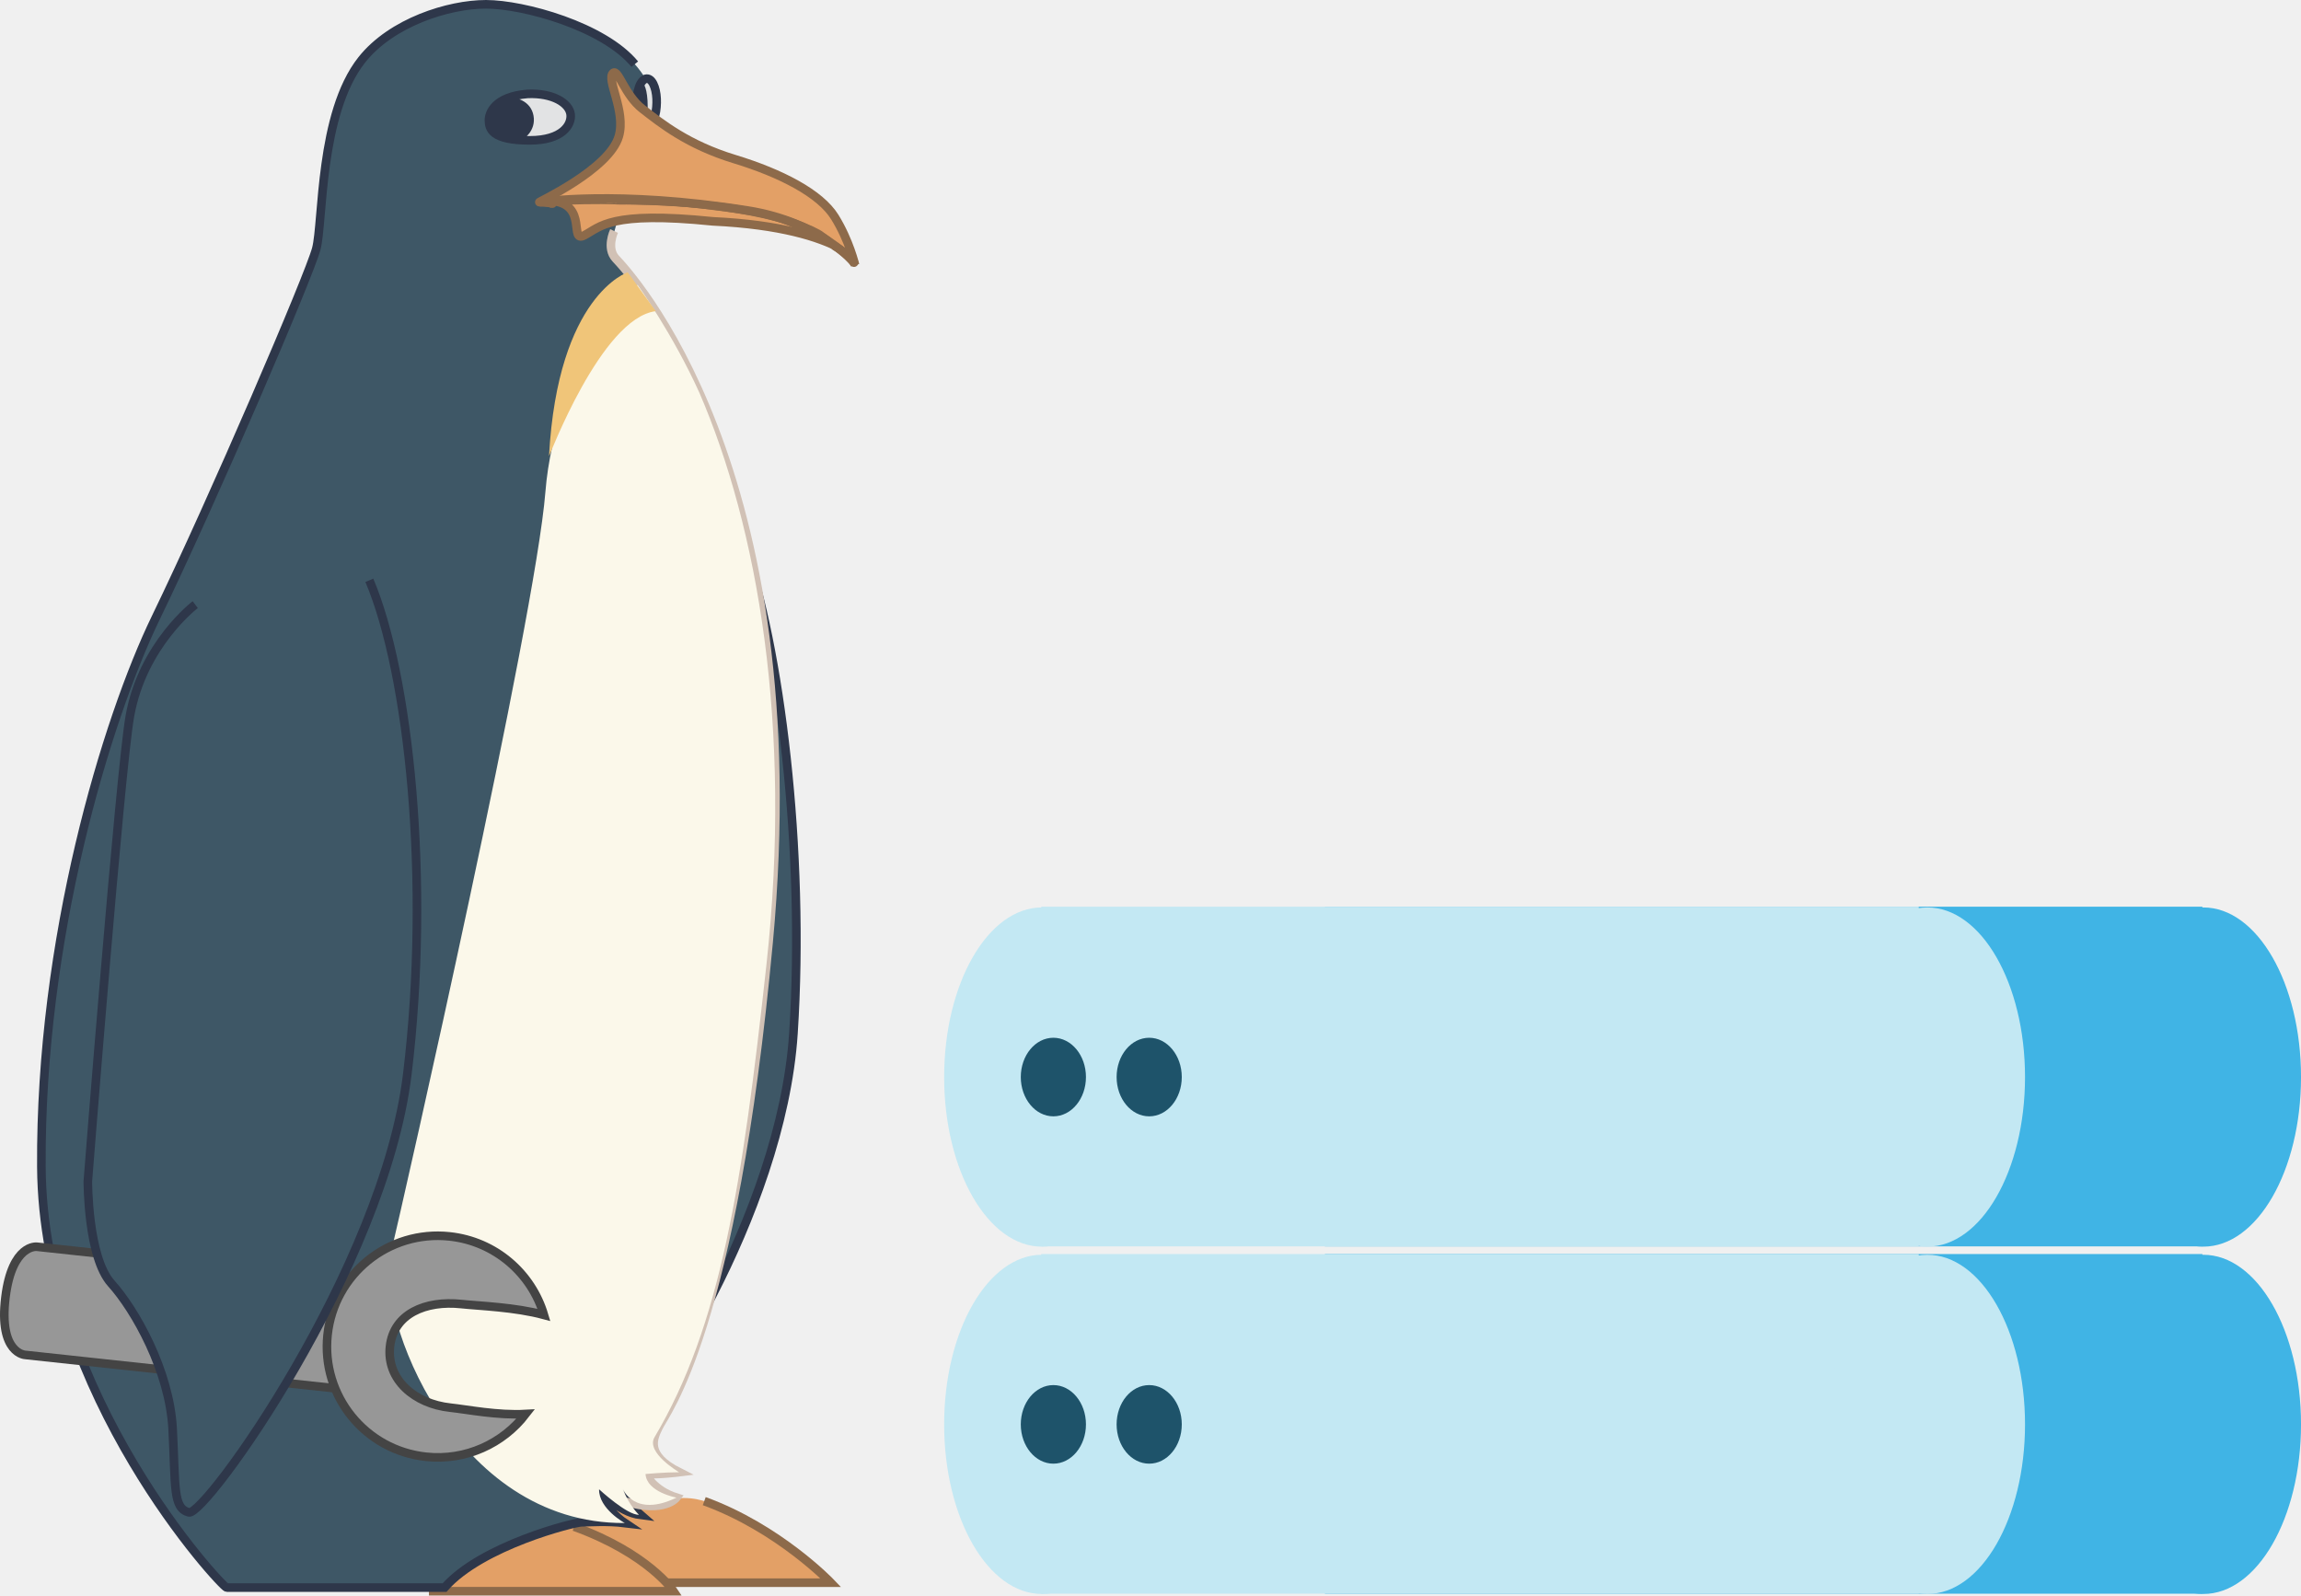
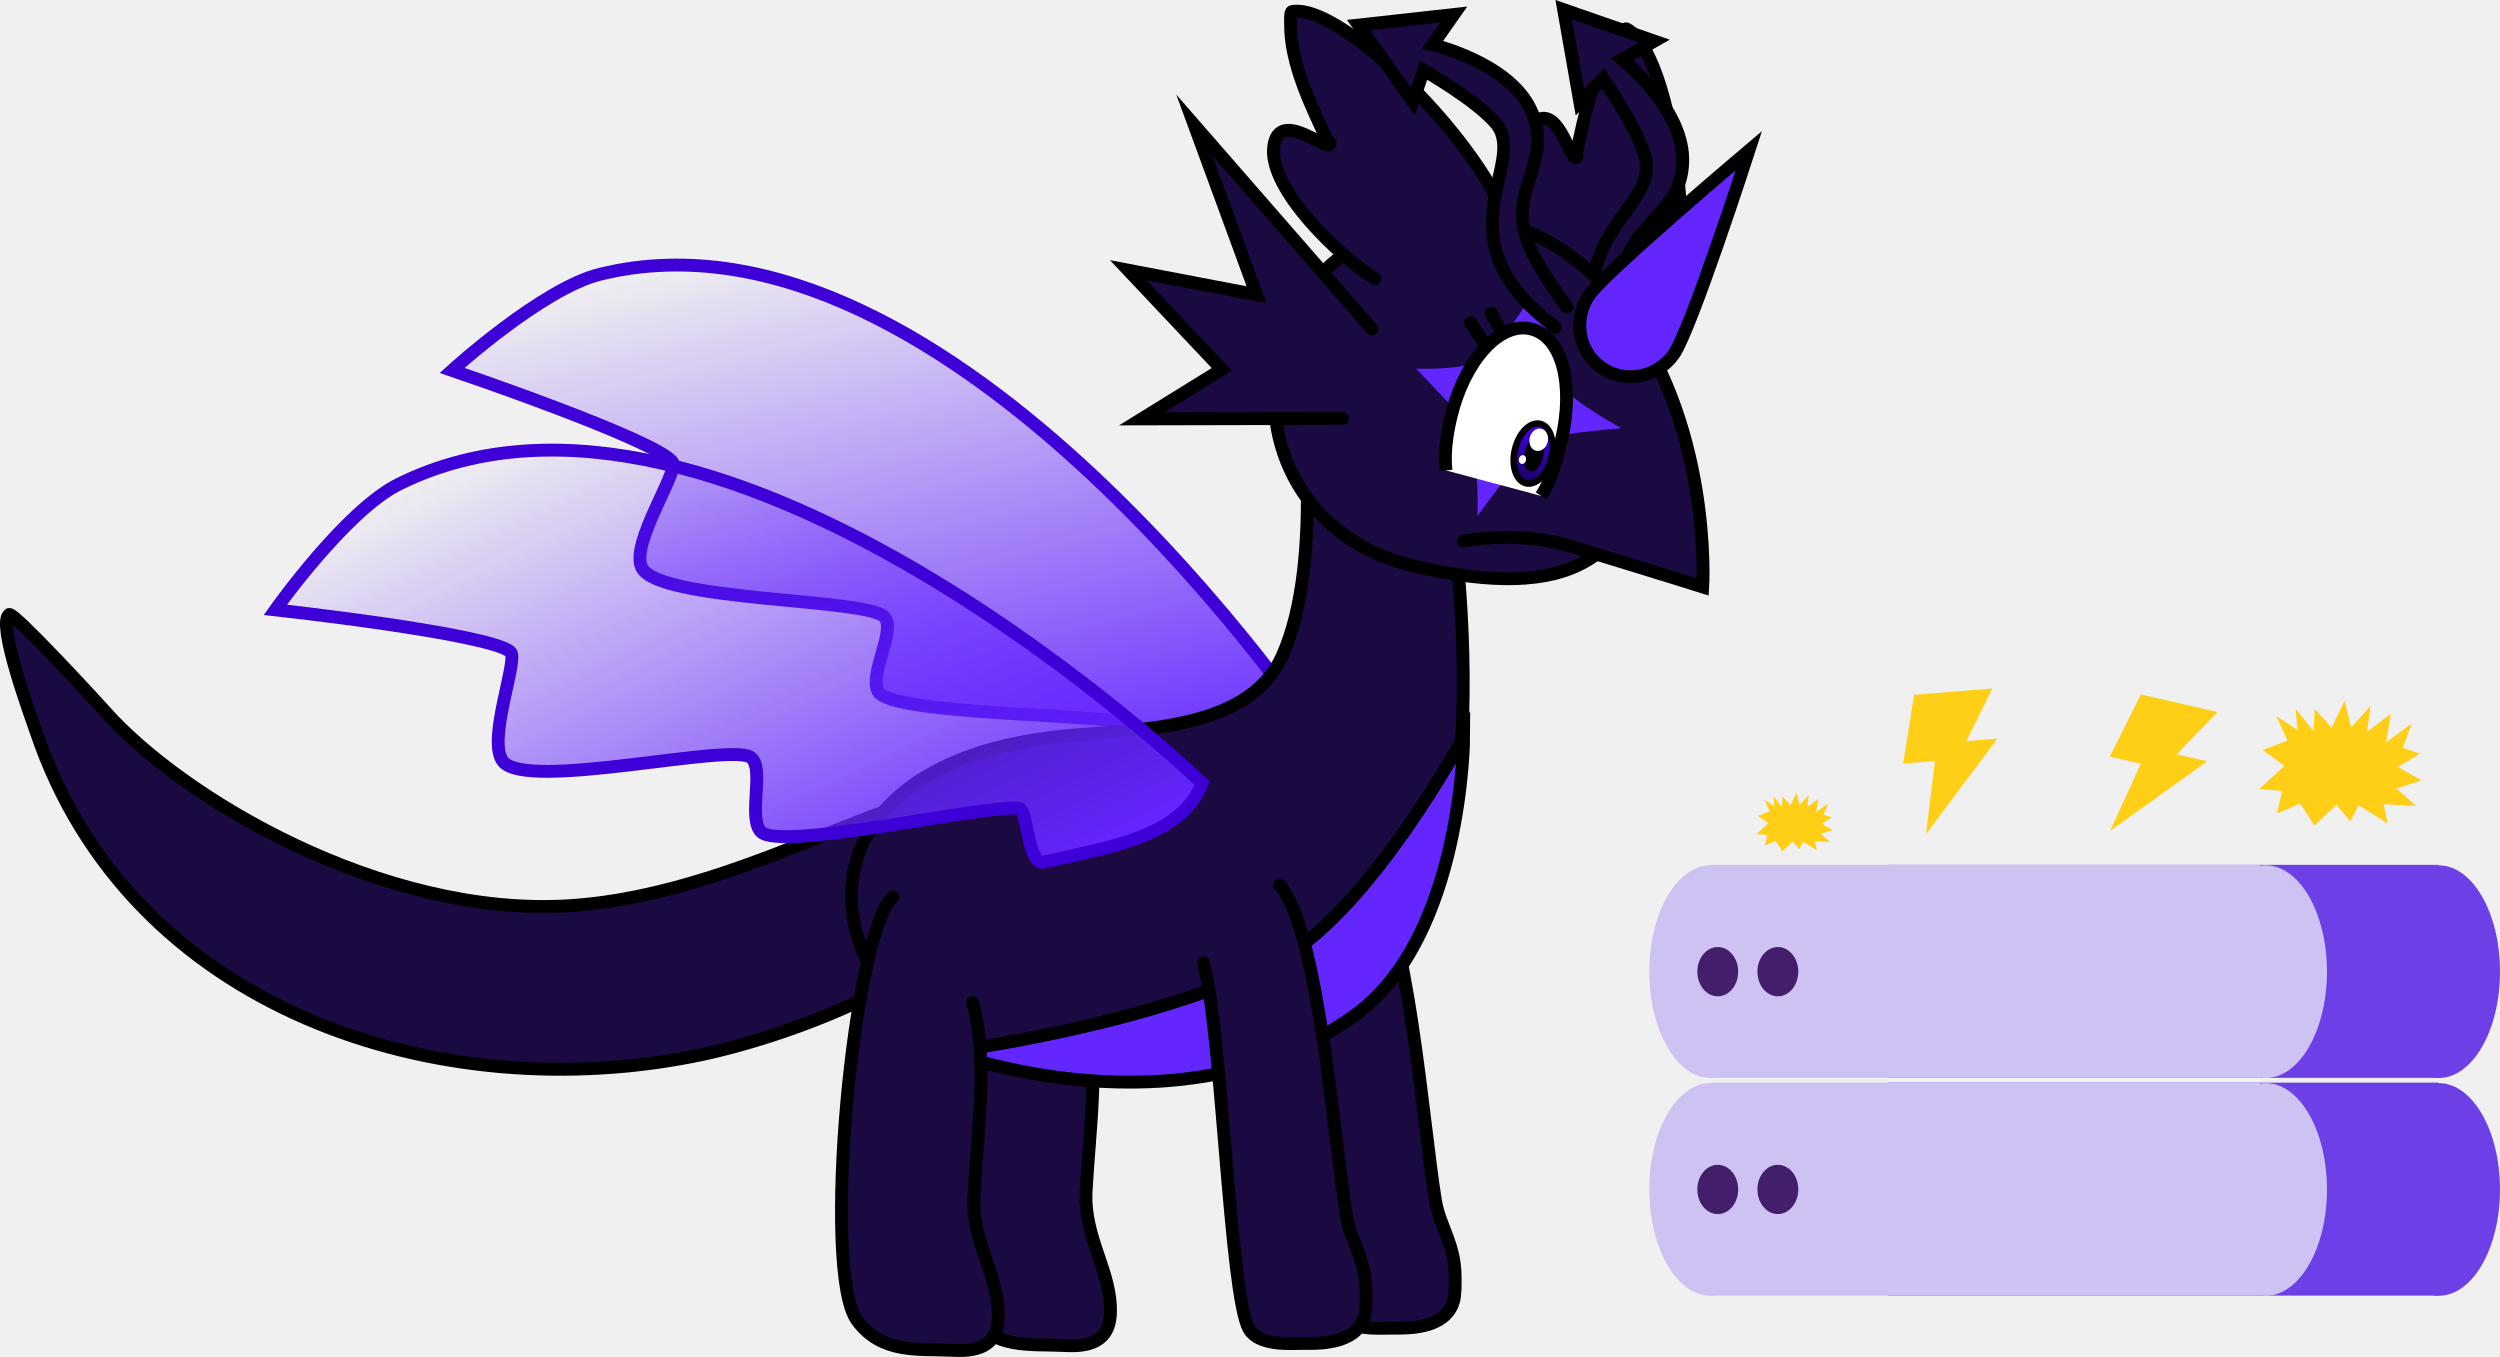
- <svg xmlns="http://www.w3.org/2000/svg" version="1.1" width="133.823" height="92.792" viewBox="0,0,133.823,92.792">
-   <g transform="translate(-172.9634,-133.5234)">
-     <g data-paper-data="{&quot;isPaintingLayer&quot;:true}" stroke-linejoin="miter" stroke-miterlimit="10" stroke-dasharray="" stroke-dashoffset="0" style="mix-blend-mode: normal">
-       <g data-paper-data="{&quot;index&quot;:null}" stroke-width="0.5" stroke-linecap="butt">
-         <path d="M201.194,225.499c3.688,-6.624 9.371,-4.651 9.371,-4.651c5.927,1.571 9.73,4.651 9.73,4.651h-19.1" fill="#e3a066" fill-rule="nonzero" stroke="none" />
-         <path d="M210.221,220.755c5.927,1.571 10.074,4.744 10.074,4.744h-19.459" fill="none" fill-rule="evenodd" stroke="#8d6a4a" />
+ <svg xmlns="http://www.w3.org/2000/svg" version="1.1" width="388.992" height="211.141" viewBox="0,0,388.992,211.141">
+   <defs>
+     <linearGradient x1="250.35" y1="109.08" x2="273.996" y2="206.42" gradientUnits="userSpaceOnUse" id="color-1">
+       <stop offset="0" stop-color="#6426ff" stop-opacity="0" />
+       <stop offset="1" stop-color="#6426ff" />
+     </linearGradient>
+     <linearGradient x1="216.654" y1="135.011" x2="260.73" y2="224.963" gradientUnits="userSpaceOnUse" id="color-2">
+       <stop offset="0" stop-color="#6426ff" stop-opacity="0" />
+       <stop offset="1" stop-color="#6426ff" />
+     </linearGradient>
+     <linearGradient x1="364.657" y1="140.125" x2="362.45" y2="149.383" gradientUnits="userSpaceOnUse" id="color-3">
+       <stop offset="0" stop-color="#4800fc" />
+       <stop offset="1" stop-color="#1a005d" />
+     </linearGradient>
+   </defs>
+   <g transform="translate(-125.0039,-74.17817)">
+     <g stroke-miterlimit="10">
+       <path d="M218.384,116.846c54.705,-13.435 111.964,72.387 111.964,72.387c-4.992,7.514 -16.257,6.595 -26.751,6.676c-2.535,0.02 -0.591,-8.442 -1.925,-8.978c-4.362,-1.753 -37.971,-1.383 -40.027,-5.162c-1.459,-2.683 2.769,-9.438 1.004,-11.563c-2.462,-2.965 -35.17,-2.368 -37.794,-7.711c-1.838,-3.741 5.846,-15.008 4.803,-16.414c-2.603,-3.513 -34.313,-14.27 -34.313,-14.27c0,0 14.014,-12.748 23.039,-14.965z" fill="url(#color-1)" stroke="#3d00d6" stroke-width="2" stroke-linecap="round" />
+       <path d="M141.224,184.73c11.927,13.535 43.173,32.16 72.245,30.379c30.262,-1.853 58.253,-24.219 64.094,-14.432c12.029,20.156 -27.244,34.178 -43.3,37.582c-40.919,8.676 -89.087,-7.012 -103.633,-50.201c-0.735,-2.182 -6.162,-16.758 -4.202,-18.265c0.635,-0.488 13.536,13.507 14.796,14.937z" fill="#1a0a41" stroke="#000000" stroke-width="2" stroke-linecap="round" />
+       <path d="M293.786,229.398c2.508,8.728 0.706,20.706 0.211,30.152c-0.386,7.365 4.115,12.634 3.775,19.146c-0.265,5.081 -4.749,4.962 -7.377,4.836c-5.051,-0.242 -10.744,0.577 -14.573,-4.631c-5.657,-7.694 -0.489,-60.965 5.592,-65.918" fill="#1a0a41" stroke="#000000" stroke-width="2" stroke-linecap="round" />
+       <path d="M337.993,209.524c6.048,6.973 8.414,39.663 10.368,51.493c0.644,3.901 3.026,6.72 3.057,11.74c0.008,1.243 0.056,2.833 -0.263,3.918c-1.303,4.432 -7.445,4.159 -9.578,4.159c-1.891,0 -6.832,0.434 -8.376,-2.254c-2.998,-5.222 -4.193,-46.133 -7.079,-56.964" fill="#1a0a41" stroke="#000000" stroke-width="2" stroke-linecap="round" />
+       <path d="M290.961,188.65c10.791,-1.016 28.224,-0.729 33.499,-12.29c6.981,-15.3 2.621,-43.76 2.621,-43.76l21.45,5.803c0,0 10.172,49.446 -1.337,77.225c-11.509,27.779 -40.317,26.573 -58.295,25.425c-35.864,-2.29 -48.298,-47.659 2.062,-52.403z" fill="#1a0a41" stroke="#000000" stroke-width="2" stroke-linecap="round" />
+       <path d="M324.184,223.413c14.02,-7.545 28.564,-34.6 28.564,-34.6c0,0 -0.115,31.172 -16.908,43.309c-26.972,19.494 -63.286,5.706 -63.286,5.706c0,0 32.503,-4.121 51.629,-14.414z" fill="#6426ff" stroke="#000000" stroke-width="2" stroke-linecap="round" />
+       <path d="M324.136,211.904c6.048,6.973 8.414,39.663 10.368,51.493c0.644,3.901 3.026,6.72 3.057,11.74c0.008,1.243 0.056,2.833 -0.263,3.918c-1.303,4.432 -7.445,4.159 -9.578,4.159c-1.891,0 -6.833,0.434 -8.376,-2.254c-2.998,-5.222 -4.193,-46.133 -7.079,-56.964" fill="#1a0a41" stroke="#000000" stroke-width="2" stroke-linecap="round" />
+       <path d="M276.335,230.145c2.508,8.728 0.706,20.706 0.211,30.152c-0.386,7.365 4.114,12.634 3.775,19.146c-0.265,5.081 -4.749,4.962 -7.377,4.836c-5.051,-0.242 -10.744,0.577 -14.573,-4.631c-5.657,-7.694 -0.489,-60.965 5.592,-65.918" fill="#1a0a41" stroke="#000000" stroke-width="2" stroke-linecap="round" />
+       <path d="M187.114,149.485c50.522,-24.913 124.937,46.546 124.937,46.546c-3.255,8.413 -14.453,9.944 -24.683,12.286c-2.471,0.566 -2.397,-8.116 -3.815,-8.352c-4.637,-0.772 -37.376,6.836 -40.199,3.589c-2.004,-2.305 0.669,-9.813 -1.512,-11.507c-3.044,-2.364 -34.854,5.27 -38.568,0.619c-2.601,-3.257 2.473,-15.915 1.151,-17.064c-3.299,-2.869 -36.582,-6.537 -36.582,-6.537c0,0 10.936,-15.469 19.271,-19.58z" fill="url(#color-2)" stroke="#3d00d6" stroke-width="2" stroke-linecap="round" />
+       <path d="M363.216,119.57c-2.244,-5.592 -4.91,-21.329 -0.02,-26.006c4.206,-4.023 5.918,5.609 7.09,5.122c0.266,-0.111 -0.013,-0.582 0.047,-0.863c1.226,-5.743 2.677,-12.957 6.328,-17.673c0.216,-0.278 1.101,-1.634 1.415,-1.473c8.325,4.253 12.808,47.561 2.775,52.216" fill="#1a0a41" stroke="#000000" stroke-width="2" stroke-linecap="round" />
+       <path d="M374.586,128.36c-6.902,-17.427 8.482,-21.695 6.425,-29.663c-1.179,-4.569 -6.577,-12.314 -6.577,-12.314l-3.609,3.677l-2.52,-14.38l14.091,4.893l-5.004,2.83c0,0 9.308,7.402 9.438,15.43c0.135,8.293 -7.4,9.784 -8.966,16.608c-0.909,3.961 0.093,9.832 0.828,13.788" fill="#1a0a41" stroke="#000000" stroke-width="2" stroke-linecap="round" />
+       <path d="M381.479,145.976c-3.472,14.565 -11.55,22.012 -36.166,16.359c-17.263,-3.965 -24.677,-19.025 -21.204,-33.59c3.472,-14.565 18.711,-23.41 34.035,-19.757c15.325,3.654 26.808,22.423 23.335,36.987z" fill="#1a0a41" stroke="#000000" stroke-width="2" stroke-linecap="butt" />
+       <path d="M337.414,111.673c0,0 21.732,-12.492 39.37,9.583c14.748,18.458 13.164,44.253 13.164,44.253c0,0 -6.496,-2.051 -21.128,-6.518c-7.953,-2.247 -16.133,-0.627 -16.133,-0.627" fill="#1a0a41" stroke="#000000" stroke-width="2" stroke-linecap="round" />
+       <path d="M338.956,117.524c-5.17,-3.096 -16.81,-14.016 -15.746,-20.698c0.916,-5.748 8.106,0.887 8.744,-0.209c0.145,-0.249 -0.362,-0.455 -0.485,-0.716c-2.497,-5.316 -5.705,-11.938 -5.65,-17.901c0.003,-0.352 -0.111,-1.967 0.236,-2.029c9.202,-1.648 38.967,30.129 33.792,39.904" fill="#1a0a41" stroke="#000000" stroke-width="2" stroke-linecap="round" />
+       <path d="M333.865,139.286l-31.216,0.073l12.462,-7.707l-14.555,-15.431l19.964,3.816l-9.686,-26.399l27.632,31.713" fill="#1a0a41" stroke="#000000" stroke-width="2" stroke-linecap="round" />
+       <path d="M367.985,134.28c2.239,2.734 9.337,6.534 9.337,6.534c0,0 -8.768,0.631 -11.64,1.651c-3.125,1.11 -10.771,11.983 -10.771,11.983c0,0 0.309,-12.473 -1.933,-14.855c-2.368,-2.517 -7.622,-8.061 -7.622,-8.061c0,0 6.389,0.303 9.679,-1.093c2.862,-1.214 9.95,-12.874 9.95,-12.874c0,0 0.817,14.047 3.001,16.715z" fill="#6426ff" stroke="#000000" stroke-width="0" stroke-linecap="round" />
+       <path d="M367.024,125.097c-18.688,-13.947 -3.982,-25.397 -9.266,-31.705c-3.03,-3.617 -11.234,-8.287 -11.234,-8.287l-1.676,4.872l-8.461,-11.898l14.826,-1.644l-3.3,4.707c0,0 11.586,2.679 15.157,9.87c3.689,7.429 -2.472,12.015 -0.95,18.85c0.883,3.967 4.313,8.835 6.678,12.091" fill="#1a0a41" stroke="#000000" stroke-width="2" stroke-linecap="round" />
+       <path d="M385.389,129.368c-2.677,3.671 -7.752,4.53 -11.333,1.918c-3.582,-2.612 -4.315,-7.706 -1.638,-11.377c2.677,-3.671 24.707,-22.3 24.707,-22.3c0,0 -9.059,28.088 -11.736,31.759z" fill="#6426ff" stroke="#000000" stroke-width="2" stroke-linecap="round" />
+       <path d="M359.84,128.158l-2.773,-5.242" fill="none" stroke="#000000" stroke-width="2" stroke-linecap="round" />
+       <path d="M357.005,129.27l-3.191,-4.895" fill="none" stroke="#000000" stroke-width="2" stroke-linecap="round" />
+       <path d="M349.996,147.377c-0.276,-2.59 0.059,-5.359 0.78,-8.381c2.053,-8.61 7.53,-14.812 12.421,-13.646c4.891,1.166 6.799,8.733 4.746,17.343c-0.762,3.197 -1.625,6.396 -3.152,8.646" fill="#ffffff" stroke="#000000" stroke-width="2" stroke-linecap="butt" />
+       <path d="M366.378,145.427c-0.61,2.557 -2.368,4.328 -3.928,3.956c-1.56,-0.372 -2.33,-2.746 -1.721,-5.303c0.61,-2.557 2.368,-4.328 3.928,-3.956c1.56,0.372 2.33,2.746 1.721,5.303z" fill="url(#color-3)" stroke="#000000" stroke-width="1" stroke-linecap="butt" />
+       <path d="M365.159,145.096c-0.387,1.622 -1.28,2.607 -2.08,2.416c-0.8,-0.191 -1.203,-1.485 -0.816,-3.107c0.387,-1.622 1.305,-2.601 2.105,-2.41c0.8,0.191 1.178,1.479 0.791,3.101z" fill="#000000" stroke="#000000" stroke-width="0" stroke-linecap="butt" />
+       <path d="M365.819,142.936c-0.226,0.948 -1.035,1.567 -1.807,1.383c-0.772,-0.184 -1.214,-1.102 -0.988,-2.05c0.226,-0.948 1.035,-1.567 1.807,-1.383c0.772,0.184 1.214,1.102 0.988,2.05z" fill="#ffffff" stroke="#000000" stroke-width="0" stroke-linecap="butt" />
+       <path d="M362.442,145.81c-0.089,0.372 -0.406,0.615 -0.709,0.543c-0.303,-0.072 -0.477,-0.432 -0.388,-0.805c0.089,-0.372 0.406,-0.615 0.709,-0.543c0.303,0.072 0.477,0.432 0.388,0.805z" fill="#ffffff" stroke="#000000" stroke-width="0" stroke-linecap="butt" />
+       <g stroke="none" stroke-width="0" stroke-linecap="butt">
+         <g>
+           <path d="M418.771,275.77v-33.137h85.604v33.137z" fill="#6c40e6" />
+           <path d="M391.1,275.77v-33.137h85.604v33.137z" fill="#cec2f2" />
+           <path d="M513.996,259.251c0,9.138 -4.269,16.546 -9.535,16.546c-5.266,0 -9.535,-7.408 -9.535,-16.546c0,-9.138 4.269,-16.546 9.535,-16.546c5.266,0 9.535,7.408 9.535,16.546z" fill="#6c40e6" />
+           <path d="M400.695,259.251c0,9.138 -4.269,16.546 -9.535,16.546c-5.266,0 -9.535,-7.408 -9.535,-16.546c0,-9.138 4.269,-16.546 9.535,-16.546c5.266,0 9.535,7.408 9.535,16.546z" fill="#cec2f2" />
+           <path d="M487.073,259.251c0,9.138 -4.269,16.546 -9.535,16.546c-5.266,0 -9.535,-7.408 -9.535,-16.546c0,-9.138 4.269,-16.546 9.535,-16.546c5.266,0 9.535,7.408 9.535,16.546z" fill="#cec2f2" />
+         </g>
+         <path d="M395.46,259.251c0,2.117 -1.423,3.833 -3.178,3.833c-1.755,0 -3.178,-1.716 -3.178,-3.833c0,-2.117 1.423,-3.833 3.178,-3.833c1.755,0 3.178,1.716 3.178,3.833z" fill="#421e6b" />
+         <path d="M404.808,259.251c0,2.117 -1.423,3.833 -3.178,3.833c-1.755,0 -3.178,-1.716 -3.178,-3.833c0,-2.117 1.423,-3.833 3.178,-3.833c1.755,0 3.178,1.716 3.178,3.833z" fill="#421e6b" />
      </g>
-       <g data-paper-data="{&quot;index&quot;:null}" stroke-width="0.5" stroke-linecap="butt">
-         <path d="M207.323,225.57c2.696,-6.624 6.85,-4.651 6.85,-4.651c4.333,1.571 7.112,4.651 7.112,4.651h-13.962" fill="#e3a066" fill-rule="nonzero" stroke="none" />
-         <path d="M213.921,220.826c4.333,1.571 7.364,4.744 7.364,4.744h-14.225" fill="none" fill-rule="evenodd" stroke="#8d6a4a" />
+       <g stroke="none" stroke-width="0" stroke-linecap="butt">
+         <g>
+           <path d="M418.771,241.886v-33.137h85.604v33.137z" fill="#6c40e6" />
+           <path d="M391.1,241.886v-33.137h85.604v33.137z" fill="#cec2f2" />
+           <path d="M513.996,225.367c0,9.138 -4.269,16.546 -9.535,16.546c-5.266,0 -9.535,-7.408 -9.535,-16.546c0,-9.138 4.269,-16.546 9.535,-16.546c5.266,0 9.535,7.408 9.535,16.546z" fill="#6c40e6" />
+           <path d="M400.695,225.367c0,9.138 -4.269,16.546 -9.535,16.546c-5.266,0 -9.535,-7.408 -9.535,-16.546c0,-9.138 4.269,-16.546 9.535,-16.546c5.266,0 9.535,7.408 9.535,16.546z" fill="#cec2f2" />
+           <path d="M487.073,225.367c0,9.138 -4.269,16.546 -9.535,16.546c-5.266,0 -9.535,-7.408 -9.535,-16.546c0,-9.138 4.269,-16.546 9.535,-16.546c5.266,0 9.535,7.408 9.535,16.546z" fill="#cec2f2" />
+         </g>
+         <path d="M395.46,225.367c0,2.117 -1.423,3.833 -3.178,3.833c-1.755,0 -3.178,-1.716 -3.178,-3.833c0,-2.117 1.423,-3.833 3.178,-3.833c1.755,0 3.178,1.716 3.178,3.833z" fill="#421e6b" />
+         <path d="M404.808,225.367c0,2.117 -1.423,3.833 -3.178,3.833c-1.755,0 -3.178,-1.716 -3.178,-3.833c0,-2.117 1.423,-3.833 3.178,-3.833c1.755,0 3.178,1.716 3.178,3.833z" fill="#421e6b" />
      </g>
-       <g data-paper-data="{&quot;index&quot;:null}" stroke-width="0.5" stroke-linecap="butt">
-         <path d="M216.206,165.22c2.09,5.752 3.598,17.756 2.902,28.41c-0.696,10.654 -8.676,22.485 -9.453,22.039c-0.777,-0.446 -0.684,-1.574 -0.957,-4.907c-0.272,-3.333 -2.056,-7.219 -3.247,-9.005c-1.191,-1.786 -1.348,-6.077 -1.348,-6.077c0,0 0.629,-22.775 0.978,-25.786c0.449,-3.878 2.871,-5.476 2.871,-5.476" fill="#3e5766" fill-rule="nonzero" stroke="none" />
-         <path d="M216.206,165.22c2.09,5.752 3.598,17.756 2.902,28.41c-0.696,10.654 -8.676,22.485 -9.453,22.039c-0.777,-0.446 -0.684,-1.574 -0.957,-4.907c-0.272,-3.333 -2.056,-7.219 -3.247,-9.005c-1.191,-1.786 -1.348,-6.077 -1.348,-6.077c0,0 0.629,-22.775 0.978,-25.786c0.449,-3.878 2.871,-5.476 2.871,-5.476" fill="none" fill-rule="evenodd" stroke="#2e374a" />
-       </g>
-       <g data-paper-data="{&quot;index&quot;:null}" stroke-width="0.5" stroke-linecap="butt">
-         <path d="M198.175,226.065c3.105,-3.164 8.182,-3.754 8.182,-3.754c4.333,1.571 5.78,3.754 5.78,3.754h-13.962" fill="#e3a066" fill-rule="nonzero" stroke="none" />
-         <path d="M206.356,222.311c4.333,1.571 5.78,3.754 5.78,3.754h-14.225" fill="none" fill-rule="evenodd" stroke="#8d6a4a" />
-       </g>
-       <path d="M209.881,137.254c0.229,0.259 0.424,0.521 0.588,0.786c0.077,0.298 0.217,0.57 0.405,0.802c1.356,3.416 -1.721,6.892 -1.721,6.892c0,0 -1.469,2.816 0.319,3.625c-0.233,13.473 -1.421,41.428 -1.43,41.898c-0.013,0.675 0.972,28.183 1.109,28.711c0.227,0.874 1.08,1.667 1.08,1.667c-1.36,-0.169 -2.426,-1.498 -2.426,-1.498c0.313,1.181 1.494,1.962 1.494,1.962c-1.026,-0.124 -2.056,-0.046 -2.517,-0.043c-0.419,0.002 -5.816,1.35 -7.961,3.797h-12.672c-0.252,0 -10.695,-11.222 -10.778,-24.47c-0.083,-13.248 3.783,-26.011 6.652,-31.929c3.331,-6.873 8.93,-19.915 9.337,-21.465c0.407,-1.55 0.164,-7.855 2.648,-10.988c1.725,-2.177 5.041,-3.227 7.223,-3.227c2.182,0 6.769,1.354 8.651,3.481z" data-paper-data="{&quot;index&quot;:null}" fill="#3e5766" fill-rule="nonzero" stroke="none" stroke-width="0.5" stroke-linecap="butt" />
-       <path d="M209.15,219.968c0.172,0.888 1.08,1.667 1.08,1.667c-1.36,-0.169 -2.426,-1.498 -2.426,-1.498c0.313,1.181 1.494,1.962 1.494,1.962c-1.026,-0.124 -2.056,-0.046 -2.517,-0.043c-0.419,0.002 -5.816,1.35 -7.961,3.797h-12.672c-0.252,0 -10.695,-11.222 -10.778,-24.47c-0.082,-13.248 3.784,-26.011 6.652,-31.929c3.332,-6.873 8.93,-19.915 9.337,-21.465c0.407,-1.55 0.165,-7.855 2.648,-10.988c1.726,-2.177 5.041,-3.227 7.223,-3.227c2.182,0 6.847,1.287 8.651,3.481" data-paper-data="{&quot;index&quot;:null}" fill="none" fill-rule="evenodd" stroke="#2e374a" stroke-width="0.5" stroke-linecap="butt" />
-       <g data-paper-data="{&quot;index&quot;:null}" stroke-width="0.5" stroke-linecap="butt">
-         <path d="M208.678,146.958c0,0 -0.472,0.993 0.095,1.603c0.706,0.759 11.469,12.037 8.892,39.743c-2.113,22.698 -5.965,27.307 -6.407,28.24c-0.294,0.621 -0.803,1.588 1.202,2.6c0,0 -1.252,0.156 -1.955,0.103c0,0 0.456,0.951 1.801,1.374c0,0 -0.689,0.914 -2.942,0.239" fill="none" fill-rule="evenodd" stroke="#d1c1b5" />
-         <g fill-rule="nonzero" stroke="none">
-           <path d="M210.043,150.091c0,0 2.056,2.863 3.596,6.275c3.376,7.805 5.42,19.386 3.901,33.247c-1.401,12.784 -2.65,20.988 -6.51,27.495c-0.529,0.892 1.431,2.037 1.431,2.037c-0.839,0 -1.955,0.103 -1.955,0.103c0.063,1.055 1.801,1.374 1.801,1.374c-2.435,1.182 -3.117,-0.494 -3.117,-0.494c0.38,0.981 0.933,1.489 0.933,1.489c-0.673,0.042 -2.318,-1.48 -2.318,-1.48c-0.022,1.139 1.494,1.962 1.494,1.962c-9.978,0.065 -14.455,-12.109 -13.634,-15.568c0.821,-3.459 8.427,-36.959 9.017,-44.384c0.59,-7.426 5.361,-12.056 5.361,-12.056" fill="#fbf8ea" />
-           <path d="M204.893,160.043c0.515,-9.372 4.578,-10.684 4.578,-10.684l1.63,2.259c-3.185,0.412 -6.214,8.538 -6.208,8.425" fill="#f0c579" />
-         </g>
-       </g>
-       <g data-paper-data="{&quot;index&quot;:null}" stroke-linecap="butt">
-         <path d="M211.153,139.221c0.027,0.592 -0.091,1.517 -0.563,1.544c-0.553,0.032 -0.597,-0.654 -0.607,-1.13c-0.008,-0.393 0.051,-1.389 0.531,-1.574c0.362,-0.084 0.608,0.5 0.638,1.16" fill="#e2e3e4" fill-rule="nonzero" stroke="none" stroke-width="1" />
-         <path d="M210.493,140.751c-0.03,0.065 -0.216,-0.029 -0.216,-0.029c0,0 -0.234,-0.26 -0.29,-0.871c-0.057,-0.611 0.117,-1.18 0.117,-1.18c0,0 0.064,-0.3 0.149,-0.337c0.085,-0.037 0.315,0.147 0.369,1.039c0.053,0.895 -0.128,1.377 -0.128,1.377" fill="#2e374a" fill-rule="nonzero" stroke="none" stroke-width="1" />
-         <path d="M210.59,140.808c-0.553,0.032 -0.597,-0.654 -0.607,-1.13c-0.008,-0.393 0.051,-1.389 0.531,-1.574c0.362,-0.084 0.608,0.5 0.638,1.16c0.027,0.592 -0.091,1.517 -0.563,1.544z" fill="none" fill-rule="evenodd" stroke="#2e374a" stroke-width="0.5" />
-       </g>
-       <g data-paper-data="{&quot;index&quot;:null}" stroke-linecap="butt">
-         <path d="M206.15,140.135c0.07,0.593 -0.469,1.508 -2.377,1.508c-2.235,0 -2.365,-0.687 -2.373,-1.163c-0.007,-0.393 0.297,-1.383 2.25,-1.539c1.468,-0.063 2.422,0.534 2.5,1.194" fill="#e2e3e4" fill-rule="nonzero" stroke="none" stroke-width="1" />
-         <path d="M203.384,141.623c-0.123,0.063 -0.87,-0.041 -0.87,-0.041c0,0 -0.927,-0.273 -1.115,-0.886c-0.188,-0.613 0.552,-1.171 0.552,-1.171c0,0 0.278,-0.296 0.623,-0.327c0.346,-0.032 1.262,0.165 1.419,1.058c0.156,0.896 -0.61,1.367 -0.61,1.367" fill="#2e374a" fill-rule="nonzero" stroke="none" stroke-width="1" />
-         <path d="M203.773,141.686c-2.235,0 -2.365,-0.687 -2.373,-1.163c-0.007,-0.393 0.297,-1.383 2.25,-1.539c1.468,-0.063 2.422,0.534 2.5,1.194c0.07,0.593 -0.469,1.508 -2.377,1.508z" fill="none" fill-rule="evenodd" stroke="#2e374a" stroke-width="0.5" />
-       </g>
-       <g stroke-width="0.5">
-         <g data-paper-data="{&quot;index&quot;:null}" stroke-linecap="butt">
-           <path d="M206.94,147.212c-0.898,0.469 0.235,-1.792 -1.849,-2c1.454,-0.06 2.901,-0.065 4.337,-0.155c0.149,-0.009 0.339,-0.04 0.546,-0.078c0.086,-0.001 0.171,-0.008 0.254,-0.022c0.358,-0.021 0.722,-0.071 1.106,-0.019c0.31,0.043 3.212,0.389 4.121,0.59c1.879,0.414 4.183,0.786 5.862,2.039c0.177,0.132 0.364,0.27 0.549,0.415c-1.251,-0.673 -3.493,-1.4 -7.452,-1.587c-5.993,-0.613 -6.533,0.324 -7.475,0.816z" fill="#e3a066" fill-rule="nonzero" stroke="none" />
-           <path d="M207.484,145.183c0.153,-0.017 0.328,-0.037 0.523,-0.06c0.475,-0.016 0.948,-0.037 1.421,-0.066c0.05,-0.003 0.105,-0.009 0.163,-0.016c1.281,0.015 2.879,0.08 4.526,0.264c0.55,0.079 1.046,0.159 1.338,0.223c1.879,0.414 4.183,0.786 5.862,2.039c0.095,0.071 0.192,0.143 0.29,0.217c-0.285,-0.144 -0.606,-0.293 -0.95,-0.477c-0.361,-0.171 -0.759,-0.336 -1.186,-0.491c-0.429,-0.148 -0.885,-0.292 -1.361,-0.417c-0.953,-0.251 -1.984,-0.446 -3.018,-0.591c-2.07,-0.293 -4.153,-0.378 -5.71,-0.389c-0.389,0.015 -0.747,-0.012 -1.065,-0.04c-0.318,-0.02 -0.595,-0.036 -0.823,-0.05c-0.228,-0.012 -0.408,-0.021 -0.531,-0.027c-0.121,-0.006 -0.187,-0.003 -0.187,-0.003z" fill="#8d6a4a" fill-rule="nonzero" stroke="none" />
-           <path d="M215.594,145.545c3.552,0.402 6.273,2.438 6.273,2.438c-1.251,-0.673 -3.493,-1.4 -7.452,-1.587c-5.993,-0.613 -6.533,0.324 -7.475,0.816c-0.898,0.469 0.235,-1.792 -1.849,-2c0,0 4.928,-0.298 10.503,0.333z" fill="none" fill-rule="evenodd" stroke="#8d6a4a" />
-         </g>
-         <path d="M212.616,142.823c0,0 2.906,0.047 4.83,1.459c1.515,1.112 4.352,3.651 4.352,3.651" data-paper-data="{&quot;index&quot;:null}" fill="none" fill-rule="nonzero" stroke="#8d6a4a" stroke-linecap="round" />
-         <g data-paper-data="{&quot;index&quot;:null}">
-           <path d="M206.955,143.722c0.721,-0.597 1.998,-2.269 1.998,-2.269c0.43,-1.474 -0.766,-3.334 -0.325,-3.688c0.294,-0.236 0.665,1.29 1.696,2.09c1.104,0.857 2.647,2.095 5.359,2.921c2.712,0.826 4.984,2.006 5.829,3.37c0.846,1.364 1.179,2.785 1.179,2.785c0,0 -0.212,-0.538 -1.233,-1.132c-0.413,-0.369 -0.965,-0.658 -1.564,-0.887c-0.601,-0.423 -1.62,-0.616 -2.17,-0.801c-2.095,-0.705 -4.349,-0.703 -6.533,-0.984c-0.132,-0.017 -0.267,-0.012 -0.404,0.002c-0.224,-0.03 -0.452,0.02 -0.679,0.087c-0.11,0.008 -0.219,0.008 -0.326,-0.007l-0.007,-0.007c-0.083,0.009 -0.186,0.023 -0.301,0.044c-0.272,-0.028 -0.539,0.013 -0.787,0.109c-1.378,-0.165 -2.324,-0.184 -3.593,0.009c-0.203,-0.06 -0.453,-0.092 -0.763,-0.084c0,0 1.815,-0.887 2.624,-1.558z" fill="#e3a066" fill-rule="nonzero" stroke="none" stroke-linecap="butt" />
-           <path d="M221.267,147.641c-0.385,-0.295 -0.862,-0.534 -1.373,-0.729c-0.601,-0.423 -1.62,-0.616 -2.17,-0.801c-2.095,-0.705 -4.349,-0.703 -6.533,-0.984c-0.132,-0.017 -0.267,-0.012 -0.404,0.002c-0.224,-0.03 -0.452,0.02 -0.679,0.087c-0.11,0.008 -0.219,0.008 -0.326,-0.007l-0.007,-0.007c-0.083,0.009 -0.186,0.023 -0.301,0.044c-0.272,-0.028 -0.539,0.013 -0.787,0.109c-0.653,-0.078 -1.21,-0.123 -1.749,-0.129l0.114,-0.021c0.228,-0.031 0.505,-0.069 0.822,-0.112c0.159,-0.019 0.328,-0.04 0.507,-0.061c0.179,-0.018 0.366,-0.005 0.561,-0.013c1.564,-0.023 3.651,0.015 5.721,0.265c1.035,0.124 2.065,0.298 3.017,0.532c0.477,0.117 0.933,0.254 1.362,0.395c0.427,0.15 0.826,0.311 1.188,0.479c0.176,0.096 0.356,0.162 0.511,0.265c0.151,0.108 0.294,0.211 0.428,0.307c0.258,0.213 0.48,0.397 0.644,0.577c0.175,0.164 0.284,0.325 0.365,0.427c0.079,0.103 0.121,0.157 0.121,0.157c0,0 -0.051,-0.045 -0.145,-0.129c-0.094,-0.084 -0.228,-0.211 -0.419,-0.342c-0.129,-0.103 -0.289,-0.204 -0.469,-0.31z" fill="#8d6a4a" fill-rule="nonzero" stroke="none" stroke-linecap="butt" />
-           <path d="M205.094,145.364c-0.203,-0.06 -0.453,-0.092 -0.763,-0.084c-0.088,0.002 4.06,-1.9 4.622,-3.827c0.43,-1.474 -0.766,-3.334 -0.325,-3.688c0.294,-0.236 0.665,1.29 1.696,2.09c1.104,0.857 2.647,2.095 5.359,2.921c2.712,0.826 4.984,2.006 5.829,3.37c0.846,1.364 1.179,2.785 1.179,2.785c0,0 -0.212,-0.538 -1.233,-1.132" fill="none" fill-rule="evenodd" stroke="#8d6a4a" stroke-linecap="butt" />
-           <path d="M205.094,145.364c-0.203,-0.06 -0.453,-0.092 -0.763,-0.084c0,0 4.486,-0.725 12.125,0.487c4.207,0.667 6.178,3.03 6.178,3.03" fill="none" fill-rule="nonzero" stroke="#8d6a4a" stroke-linecap="round" />
-         </g>
-       </g>
-       <g fill="#979797" fill-rule="nonzero" stroke="#444444" stroke-width="0.5" stroke-linecap="butt">
-         <path d="M175.108,206.031l20.323,2.189l-0.669,6.292l-20.323,-2.189c0,0 -1.565,-0.053 -1.158,-3.355c0.384,-3.114 1.827,-2.937 1.827,-2.937z" />
-         <path d="M199.103,205.429c2.664,0.283 4.775,2.151 5.496,4.567c-1.695,-0.456 -3.742,-0.519 -4.806,-0.632c-2.076,-0.221 -3.946,0.563 -4.15,2.48c-0.204,1.917 1.433,3.325 3.51,3.546c0.979,0.104 2.742,0.462 4.384,0.369c-1.322,1.721 -3.481,2.733 -5.796,2.487c-3.539,-0.376 -6.104,-3.55 -5.727,-7.09c0.376,-3.539 3.55,-6.104 7.09,-5.727z" />
-       </g>
-       <g data-paper-data="{&quot;index&quot;:null}" stroke-width="0.5" stroke-linecap="butt">
-         <path d="M194.444,167.273c2.297,5.408 3.577,17.47 2.207,28.731c-1.37,11.26 -11.768,25.728 -12.704,25.476c-0.936,-0.252 -0.767,-1.449 -0.942,-4.838c-0.175,-3.39 -2.184,-6.942 -3.565,-8.473c-1.381,-1.531 -1.368,-5.948 -1.368,-5.948c0,0 1.871,-23.837 2.447,-27.061c0.74,-4.152 3.799,-6.472 3.799,-6.472" fill="#3e5766" fill-rule="nonzero" stroke="none" />
-         <path d="M194.444,167.273c2.297,5.408 3.577,17.47 2.207,28.731c-1.37,11.26 -11.768,25.728 -12.704,25.476c-0.936,-0.252 -0.767,-1.449 -0.942,-4.838c-0.175,-3.39 -2.184,-6.942 -3.565,-8.473c-1.381,-1.531 -1.368,-5.948 -1.368,-5.948c0,0 1.871,-23.837 2.447,-27.061c0.74,-4.152 3.799,-6.472 3.799,-6.472" fill="none" fill-rule="evenodd" stroke="#2e374a" />
-       </g>
-       <g fill-rule="nonzero" stroke="none" stroke-width="0" stroke-linecap="butt">
-         <g>
-           <path d="M250.018,226.21v-19.755h51.033v19.755z" fill="#40b4e5" />
-           <path d="M233.522,226.21v-19.755h51.033v19.755z" fill="#c3e8f3" />
-           <path d="M306.787,216.362c0,5.448 -2.545,9.864 -5.684,9.864c-3.139,0 -5.684,-4.416 -5.684,-9.864c0,-5.448 2.545,-9.864 5.684,-9.864c3.139,0 5.684,4.416 5.684,9.864z" fill="#40b4e5" />
-           <path d="M239.242,216.362c0,5.448 -2.545,9.864 -5.684,9.864c-3.139,0 -5.684,-4.416 -5.684,-9.864c0,-5.448 2.545,-9.864 5.684,-9.864c3.139,0 5.684,4.416 5.684,9.864z" fill="#c3e8f3" />
-           <path d="M290.736,216.362c0,5.448 -2.545,9.864 -5.684,9.864c-3.139,0 -5.684,-4.416 -5.684,-9.864c0,-5.448 2.545,-9.864 5.684,-9.864c3.139,0 5.684,4.416 5.684,9.864z" fill="#c3e8f3" />
-         </g>
-         <path d="M236.121,216.362c0,1.262 -0.848,2.285 -1.895,2.285c-1.046,0 -1.895,-1.023 -1.895,-2.285c0,-1.262 0.848,-2.285 1.895,-2.285c1.046,0 1.895,1.023 1.895,2.285z" fill="#1e536a" />
-         <path d="M241.694,216.362c0,1.262 -0.848,2.285 -1.895,2.285c-1.046,0 -1.895,-1.023 -1.895,-2.285c0,-1.262 0.848,-2.285 1.895,-2.285c1.046,0 1.895,1.023 1.895,2.285z" fill="#1e536a" />
-       </g>
-       <g fill-rule="nonzero" stroke="none" stroke-width="0" stroke-linecap="butt">
-         <g>
-           <path d="M250.018,206.01v-19.755h51.033v19.755z" fill="#40b4e5" />
-           <path d="M233.522,206.01v-19.755h51.033v19.755z" fill="#c3e8f3" />
-           <path d="M306.787,196.162c0,5.448 -2.545,9.864 -5.684,9.864c-3.139,0 -5.684,-4.416 -5.684,-9.864c0,-5.448 2.545,-9.864 5.684,-9.864c3.139,0 5.684,4.416 5.684,9.864z" fill="#40b4e5" />
-           <path d="M239.242,196.162c0,5.448 -2.545,9.864 -5.684,9.864c-3.139,0 -5.684,-4.416 -5.684,-9.864c0,-5.448 2.545,-9.864 5.684,-9.864c3.139,0 5.684,4.416 5.684,9.864z" fill="#c3e8f3" />
-           <path d="M290.736,196.162c0,5.448 -2.545,9.864 -5.684,9.864c-3.139,0 -5.684,-4.416 -5.684,-9.864c0,-5.448 2.545,-9.864 5.684,-9.864c3.139,0 5.684,4.416 5.684,9.864z" fill="#c3e8f3" />
-         </g>
-         <path d="M236.121,196.162c0,1.262 -0.848,2.285 -1.895,2.285c-1.046,0 -1.895,-1.023 -1.895,-2.285c0,-1.262 0.848,-2.285 1.895,-2.285c1.046,0 1.895,1.023 1.895,2.285z" fill="#1e536a" />
-         <path d="M241.694,196.162c0,1.262 -0.848,2.285 -1.895,2.285c-1.046,0 -1.895,-1.023 -1.895,-2.285c0,-1.262 0.848,-2.285 1.895,-2.285c1.046,0 1.895,1.023 1.895,2.285z" fill="#1e536a" />
-       </g>
+       <path d="M458.117,182.234l11.921,2.732l-6.345,6.584l4.753,1.089l-15.109,10.813l4.767,-10.431l-4.833,-1.108z" fill="#ffce17" stroke="#000000" stroke-width="0" stroke-linecap="butt" />
+       <path d="M422.825,182.3l12.189,-0.999l-4.058,8.194l4.86,-0.398l-11.134,14.874l1.391,-11.385l-4.942,0.405z" fill="#ffce17" stroke="#000000" stroke-width="0" stroke-linecap="butt" />
+       <path d="M402.345,206.629l-1.05,-1.607l-1.694,0.72l0.382,-1.64l-1.669,-0.134l1.835,-1.7l-1.589,-1.149l1.805,-0.702l-0.809,-1.784l1.545,1.017l-0.134,-1.556l1.309,1.655l0.087,-1.646l1.228,1.382l0.955,-1.978l0.467,1.954l1.43,-1.571l-0.256,1.879l1.745,-1.301l-0.358,2.091l1.89,-1.389l-0.68,1.784l1.274,0.426l-1.623,0.964l1.733,0.993l-1.847,0.573l1.445,1.289l-2.369,-0.126l0.296,1.417l-2.112,-1.336l-0.626,1.172l-1,-1.212z" fill="#ffce17" stroke="none" stroke-width="0" stroke-linecap="butt" />
+       <path d="M485.135,202.629l-2.235,-3.422l-3.607,1.534l0.814,-3.493l-3.554,-0.286l3.908,-3.619l-3.384,-2.446l3.843,-1.494l-1.723,-3.798l3.291,2.165l-0.286,-3.314l2.787,3.523l0.186,-3.504l2.614,2.944l2.034,-4.212l0.994,4.16l3.044,-3.345l-0.545,4l3.715,-2.771l-0.763,4.453l4.024,-2.957l-1.447,3.798l2.712,0.906l-3.455,2.053l3.691,2.114l-3.933,1.219l3.076,2.745l-5.045,-0.268l0.631,3.017l-4.497,-2.845l-1.334,2.495l-2.129,-2.581z" fill="#ffce17" stroke="none" stroke-width="0" stroke-linecap="butt" />
    </g>
  </g>
</svg>
